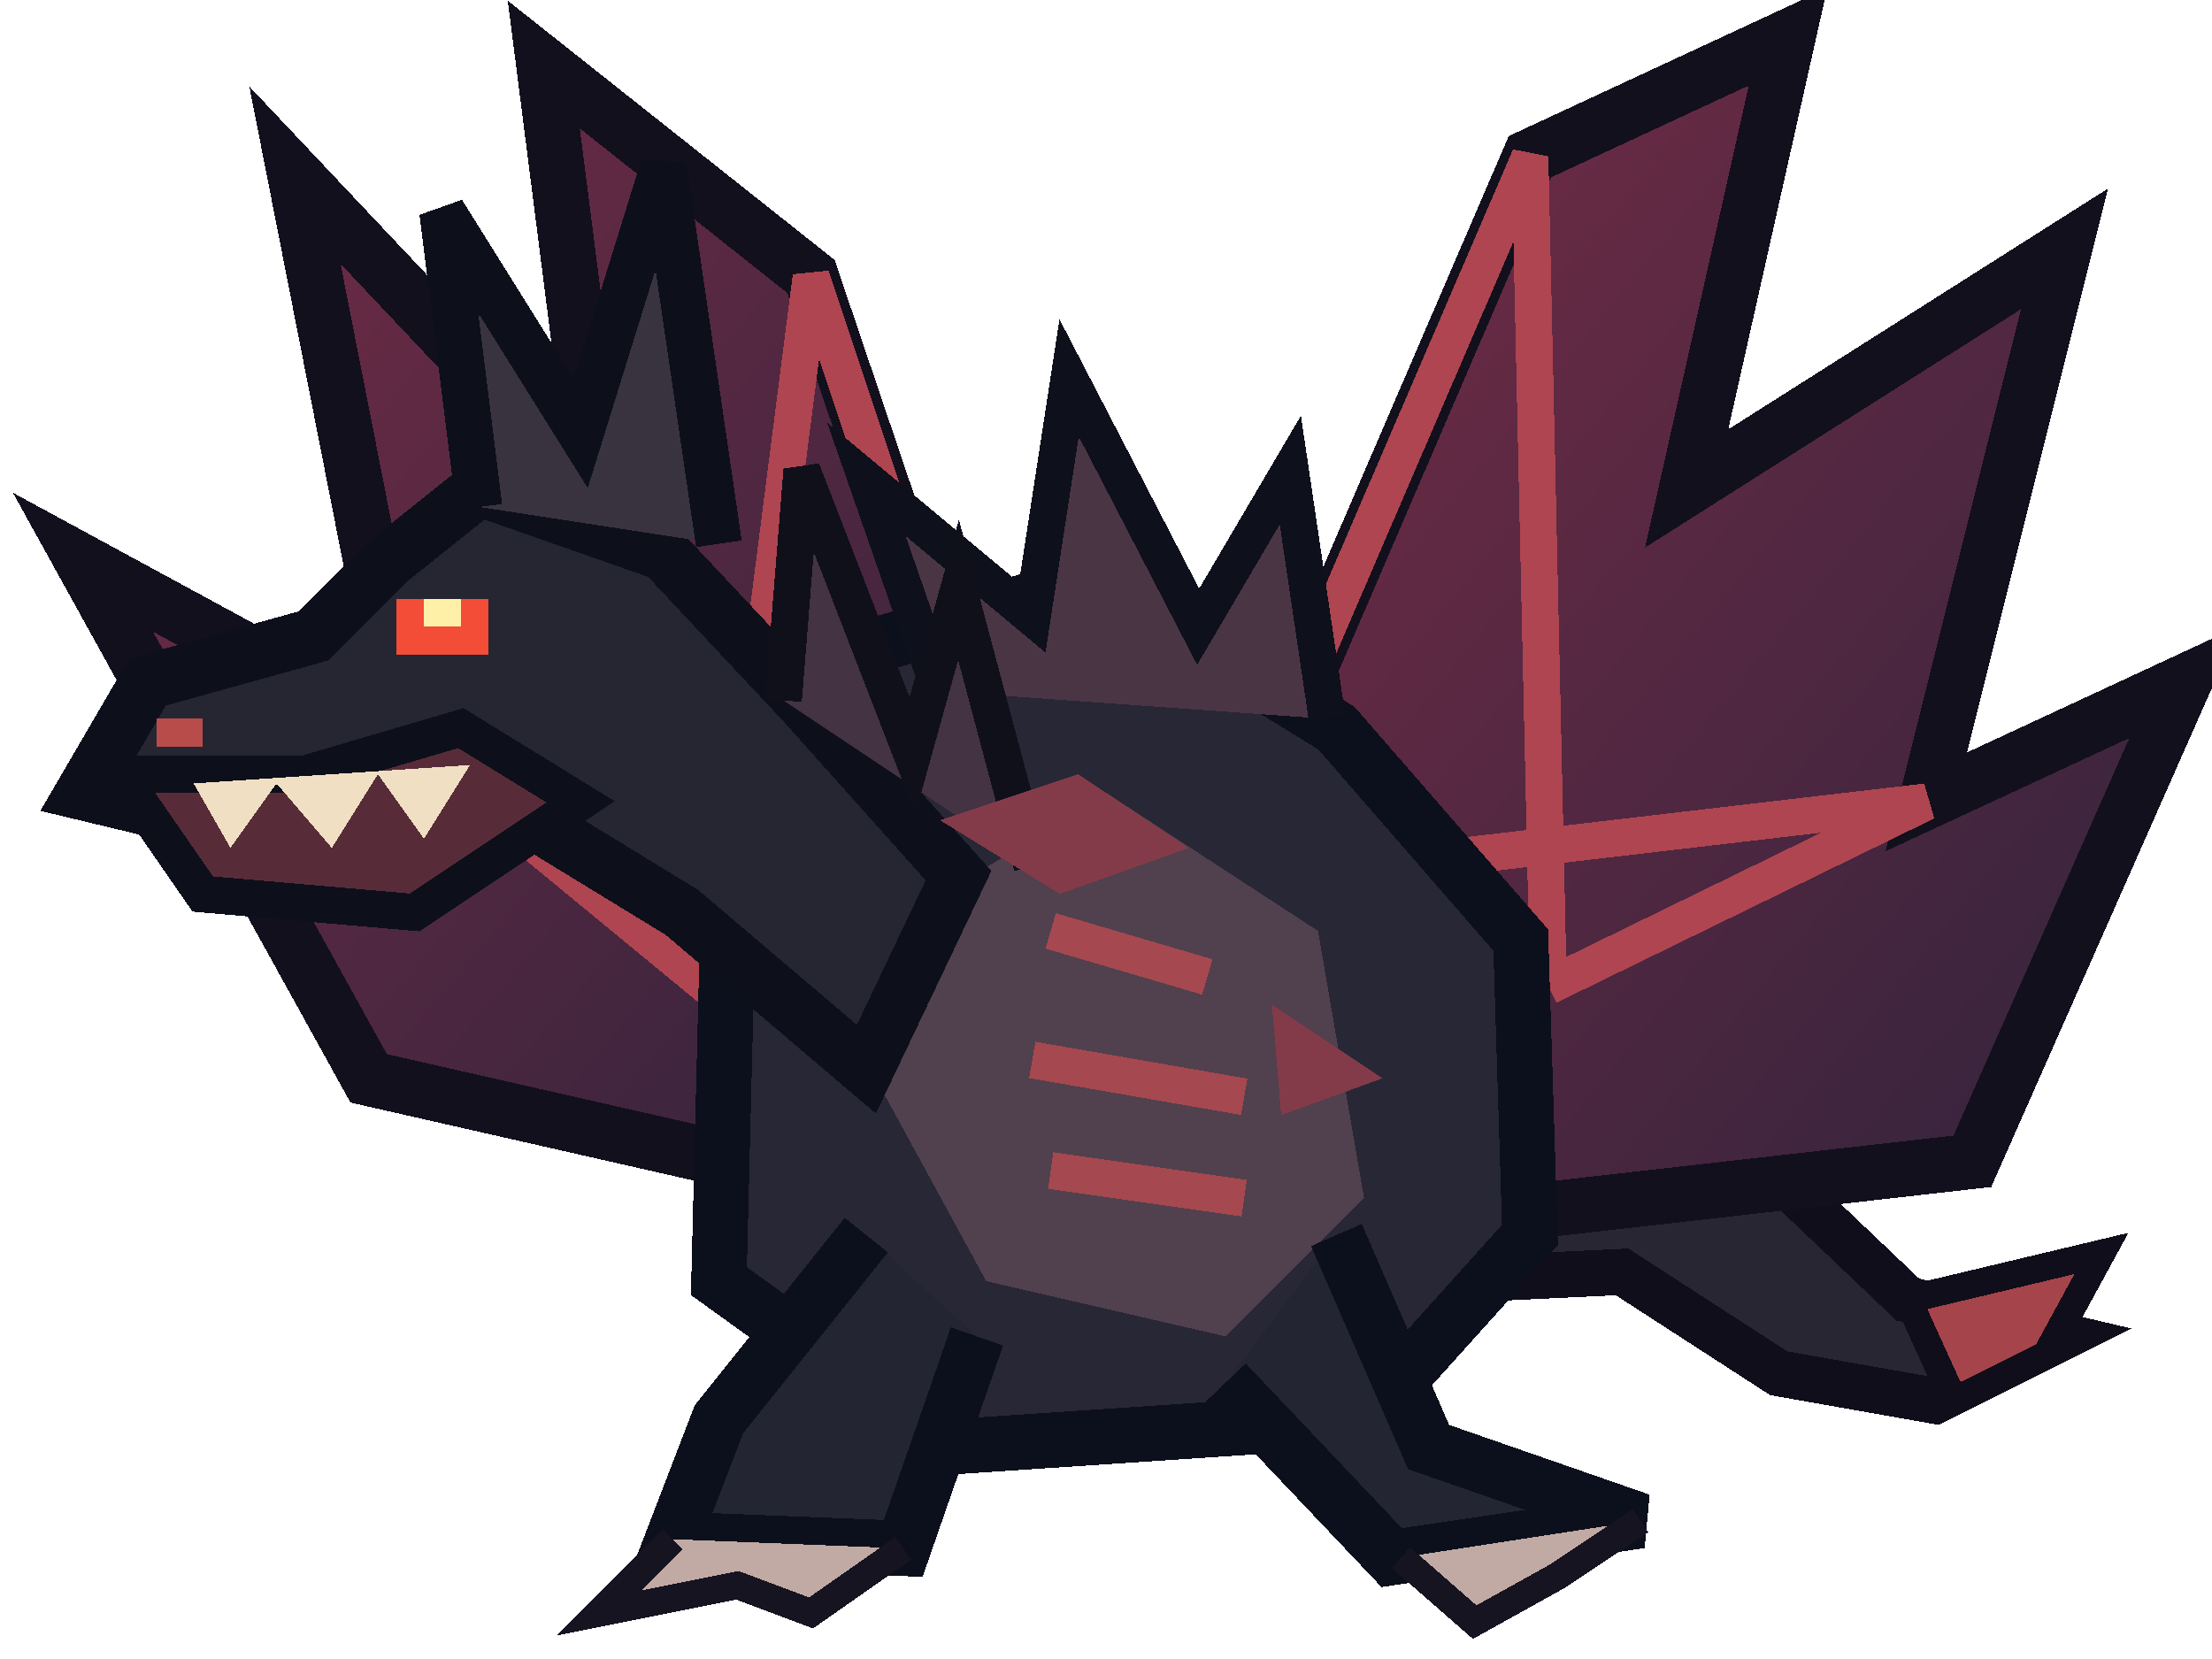
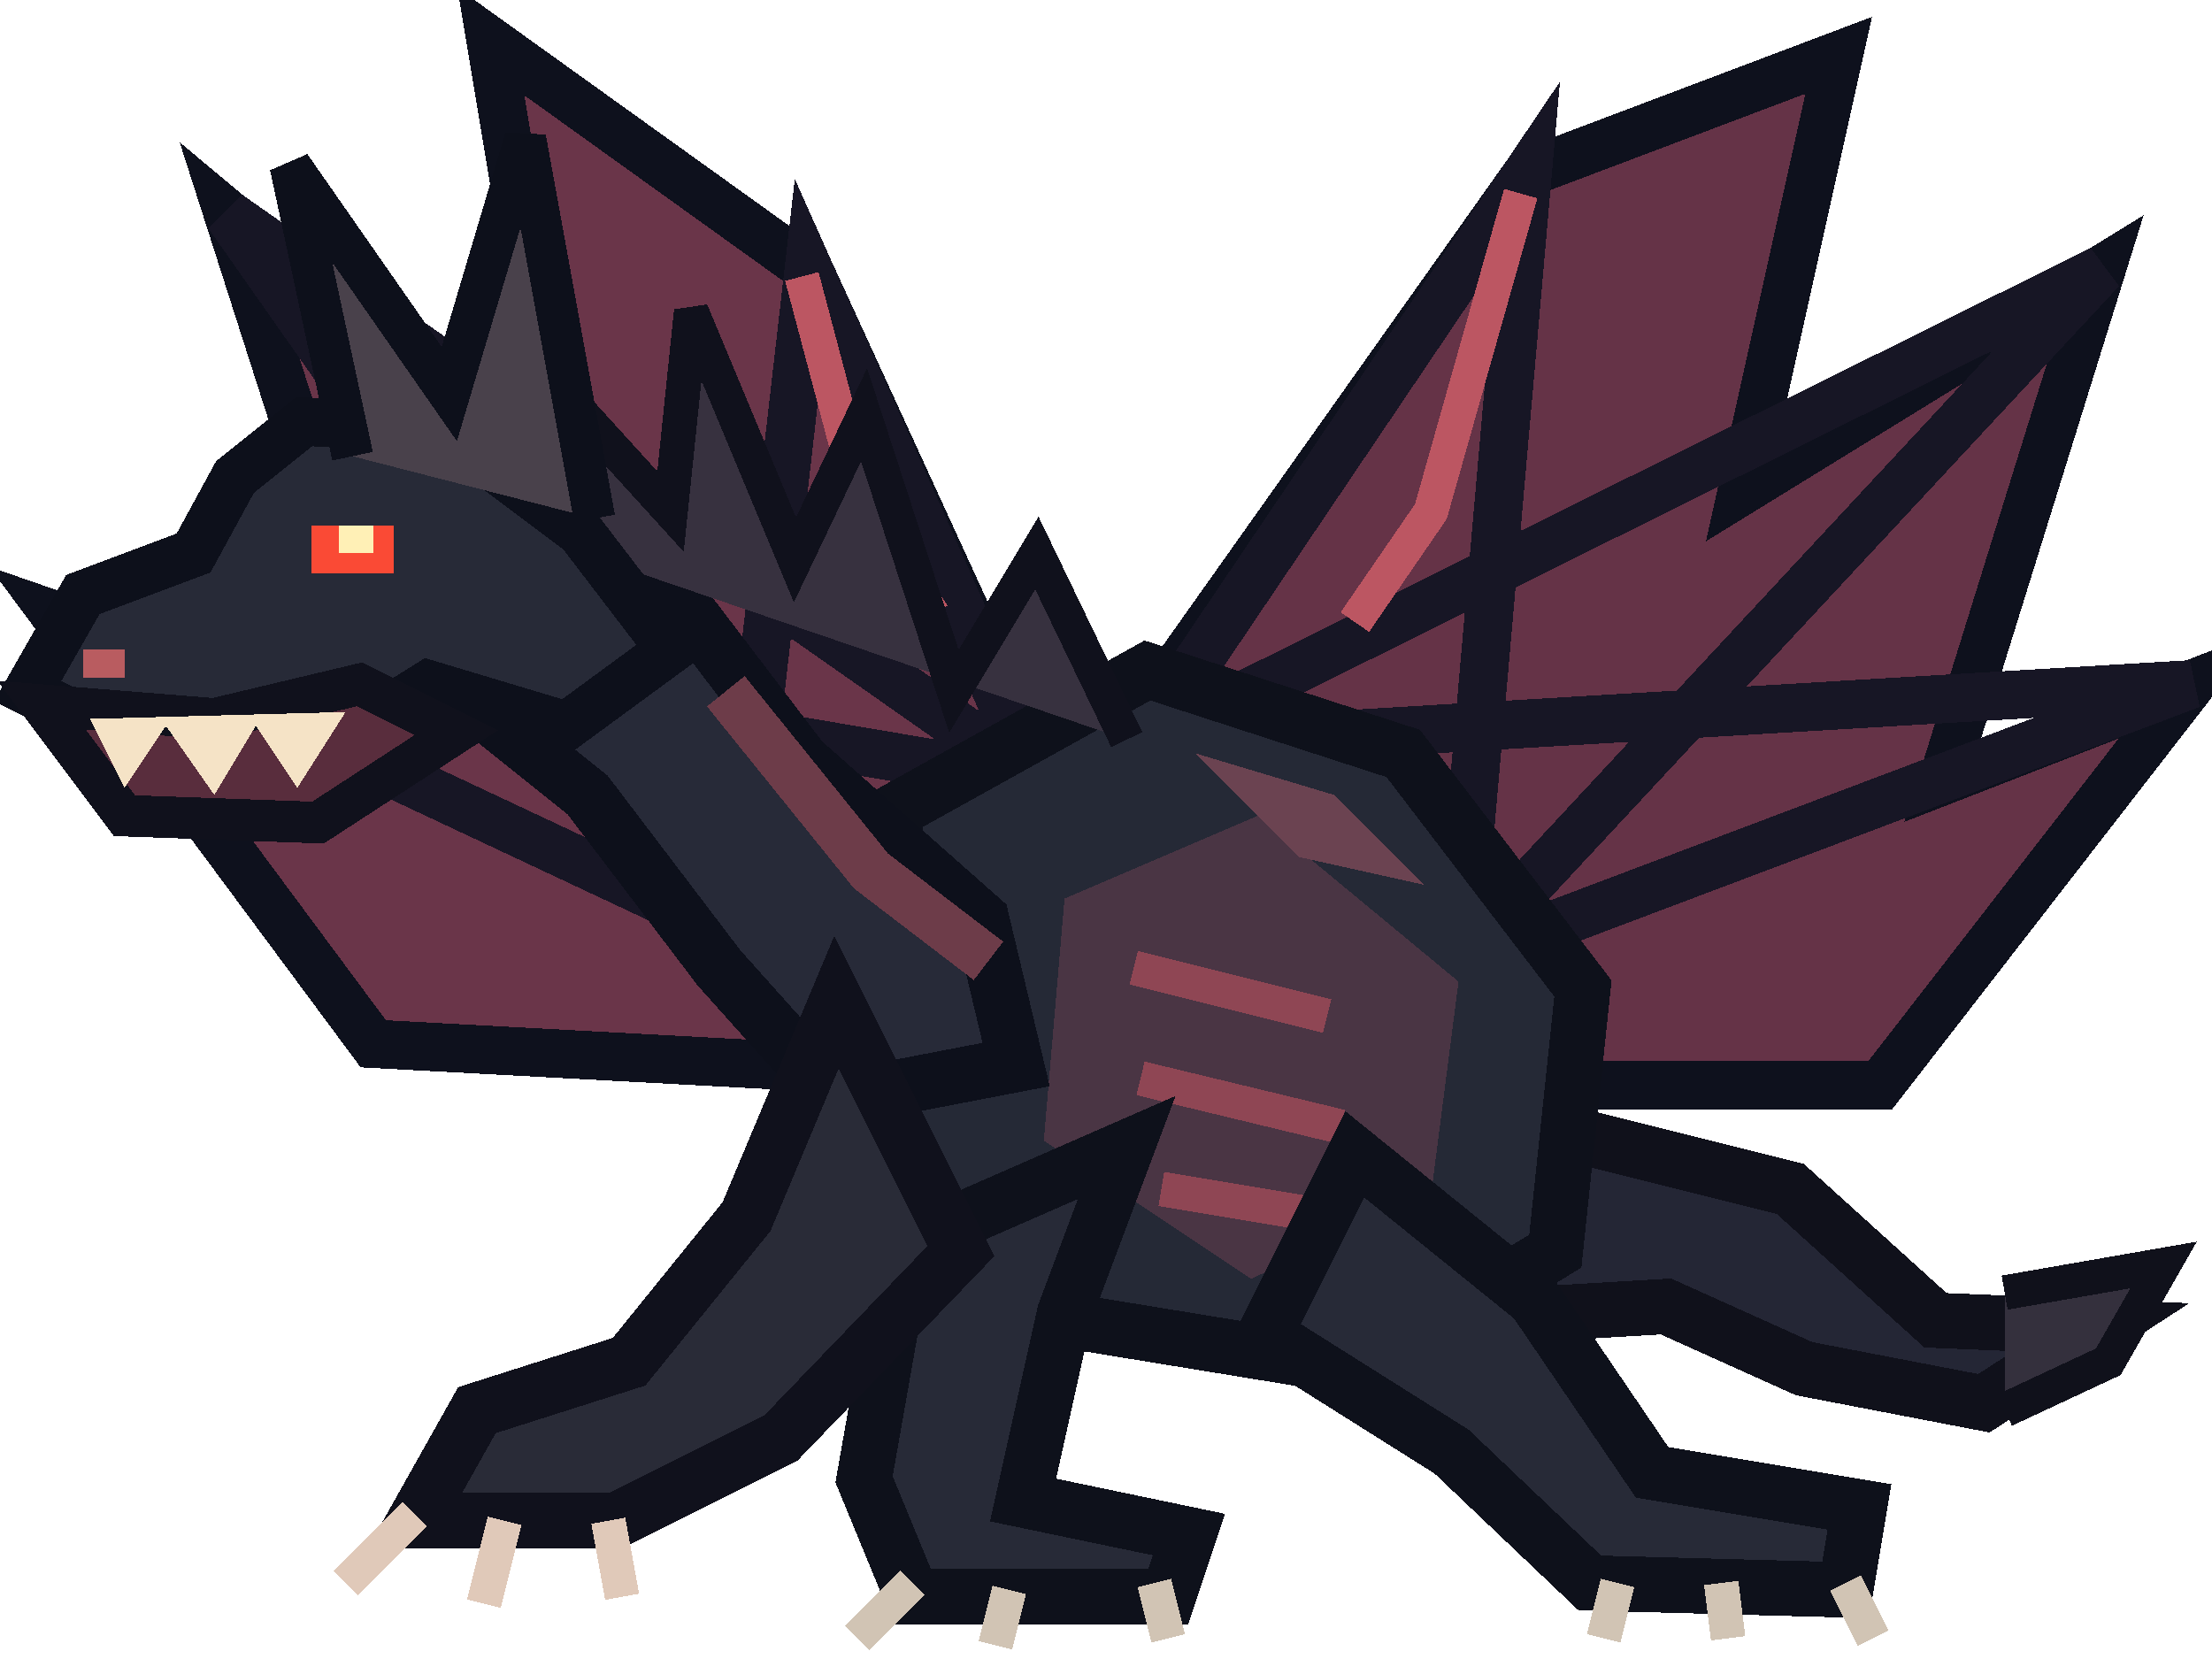
- <svg xmlns="http://www.w3.org/2000/svg" viewBox="0 0 240 180" shape-rendering="crispEdges">
-   <defs>
-     <linearGradient id="wing" x1="0" y1="0" x2="1" y2="1">
-       <stop stop-color="#772c46" />
-       <stop offset="1" stop-color="#30233c" />
-     </linearGradient>
-   </defs>
-   <path d="M158 119 187 122 207 141 224 145 210 152 193 149 176 138 155 139Z" fill="#292633" stroke="#100e1b" stroke-width="5" />
-   <path d="m207 141 21-5-6 11-10 5Z" fill="#a5444b" stroke="#100e1b" stroke-width="3" />
-   <path d="M110 95 88 30 59 7 65 54 32 19 44 80 9 61 40 117 84 127Z" fill="url(#wing)" stroke="#12101d" stroke-width="6" />
-   <path d="M132 96 166 17 194 4 183 53 224 27 209 87 237 74 214 126 161 132Z" fill="url(#wing)" stroke="#12101d" stroke-width="6" />
-   <path d="M110 96 88 30 78 108M110 96 44 80 78 108M132 96 166 17 168 107M132 96 209 87 168 107" fill="none" stroke="#ae4550" stroke-width="4" />
-   <path d="M79 99 95 70 119 63 145 79 165 102 166 134 148 154 103 157 78 139Z" fill="#282736" stroke="#0c101c" stroke-width="6" />
-   <path d="m102 75-8-23 18 15 4-26 14 27 10-17 4 27" fill="#4a3545" stroke="#0e101b" stroke-width="4" />
-   <path d="M104 96 120 86 143 101 148 130 133 145 107 139 95 117Z" fill="#51404d" />
-   <path d="m114 101 17 5m-19 9 23 4m-21 8 21 3" stroke="#a5484f" stroke-width="4" />
-   <path d="M94 134 78 154 73 167 98 168 106 145M145 134 155 157 178 165 151 169 133 150" fill="#242532" stroke="#0c101c" stroke-width="6" />
-   <path d="m73 167-8 8 15-3 8 3 10-7m54 1 8 7 9-5 9-6" fill="#c1a9a4" stroke="#171421" stroke-width="3" />
-   <path d="M104 95 87 76 72 60 52 53 42 61 34 69 16 74 9 86 34 92 56 88 74 99 94 116Z" fill="#252631" stroke="#0d101b" stroke-width="6" />
-   <path d="m52 55-4-32 15 24 9-29 6 41" fill="#393340" stroke="#0d101b" stroke-width="5" />
-   <path d="m85 76 2-25 12 31 5-18 8 30" fill="#443342" stroke="#10101b" stroke-width="4" />
-   <path d="M13 84 33 84 50 79 63 87 45 99 22 97Z" fill="#572c38" stroke="#0d101b" stroke-width="4" />
-   <path d="m21 85 4 7 5-7 6 7 5-8 5 7 5-8" fill="#f0dfc2" />
-   <rect x="43" y="65" width="10" height="6" fill="#f34c37" />
-   <rect x="46" y="65" width="4" height="3" fill="#fff0a8" />
-   <rect x="17" y="78" width="5" height="3" fill="#b84c4b" />
-   <path d="m102 89 15-5 12 8-14 5m23 12 12 8-11 4" fill="#833b49" />
+ <svg xmlns="http://www.w3.org/2000/svg" viewBox="0 0 320 240" shape-rendering="crispEdges">
+   <path d="M150 111 117 39 71 6 82 72 33 31 57 106 8 89 54 151 129 155Z" fill="#6a3549" stroke="#0e111d" stroke-width="7" stroke-linejoin="miter" />
+   <path d="M165 104 221 25 266 8 252 71 304 39 281 113 317 99 272 157 191 157Z" fill="#653347" stroke="#0e111d" stroke-width="7" stroke-linejoin="miter" />
+   <path d="M150 113 117 39 106 135M150 113 33 31 106 135M150 113 8 89 106 135M165 108 221 25 211 139M165 108 304 39 211 139M165 108 317 99 211 139" fill="none" stroke="#171625" stroke-width="7" />
+   <path d="m116 40 9 34 10 15m85-61-13 46-11 16" stroke="#bc5662" stroke-width="5" fill="none" />
+   <path d="M215 161 259 172 280 191 304 192 287 203 261 198 241 189 207 191Z" fill="#242635" stroke="#10111b" stroke-width="8" />
+   <path d="m290 187 23-4-8 14-15 7" fill="#34303d" stroke="#10111b" stroke-width="5" />
+   <path d="M130 117 166 97 203 109 229 143 225 181 197 198 148 190 120 167Z" fill="#252936" stroke="#0e111b" stroke-width="8" />
+   <path d="M154 130 182 118 211 142 207 173 181 185 151 165Z" fill="#4a3544" />
+   <path d="m164 140 28 7m-27 9 29 7m-26 9 24 4" stroke="#8f4654" stroke-width="5" />
+   <path d="M196 167 222 188 239 213 269 218 267 230 230 229 210 210 183 193Z" fill="#272a37" stroke="#0e111b" stroke-width="8" />
+   <path d="M163 166 154 190 148 217 172 222 169 231 132 231 125 214 131 180Z" fill="#272a37" stroke="#0e111b" stroke-width="8" />
+   <path d="m132 229-8 8m22-7-2 8m23-9 2 8m65-8-2 8m17-8 1 8m17-8 4 8" stroke="#d1c4b4" stroke-width="5" />
+   <path d="M142 133 116 110 100 89 87 78 71 79 65 99 85 115 104 140 121 159 147 154Z" fill="#272a38" stroke="#0d101b" stroke-width="8" />
+   <path d="m105 100 21 26 17 13" fill="none" stroke="#6d3c49" stroke-width="7" />
+   <path d="m84 80-7-28 20 22 3-29 15 36 10-21 13 40 12-20 13 27" fill="#37313f" stroke="#10111c" stroke-width="5" />
+   <path d="M84 77 64 62 44 61 34 69 28 80 12 86 4 100 20 108 46 109 62 99 82 105 97 94Z" fill="#272a37" stroke="#0d101b" stroke-width="7" />
+   <path d="m51 66-9-42 23 33 11-37 10 55" fill="#49414b" stroke="#0d101b" stroke-width="6" />
+   <path d="M6 102 31 104 52 99 66 106 46 119 18 118Z" fill="#592d3d" stroke="#10111c" stroke-width="6" />
+   <path d="m13 104 5 10 6-9 7 10 6-10 6 9 7-11" fill="#f5e3c6" />
+   <rect x="45" y="76" width="12" height="7" fill="#fa4a35" />
+   <rect x="49" y="76" width="5" height="4" fill="#fff0b6" />
+   <rect x="12" y="94" width="6" height="4" fill="#b95c60" />
+   <path d="M121 145 108 176 91 197 69 204 60 220 89 220 113 208 139 181Z" fill="#292b37" stroke="#10111c" stroke-width="8" />
+   <path d="m60 219-10 10m23-9-3 12m18-12 2 11" stroke="#e0c9b9" stroke-width="5" />
+   <path d="m173 109 20 6 13 13-18-4m-72 25 13 7" fill="#6b4351" />
</svg>
